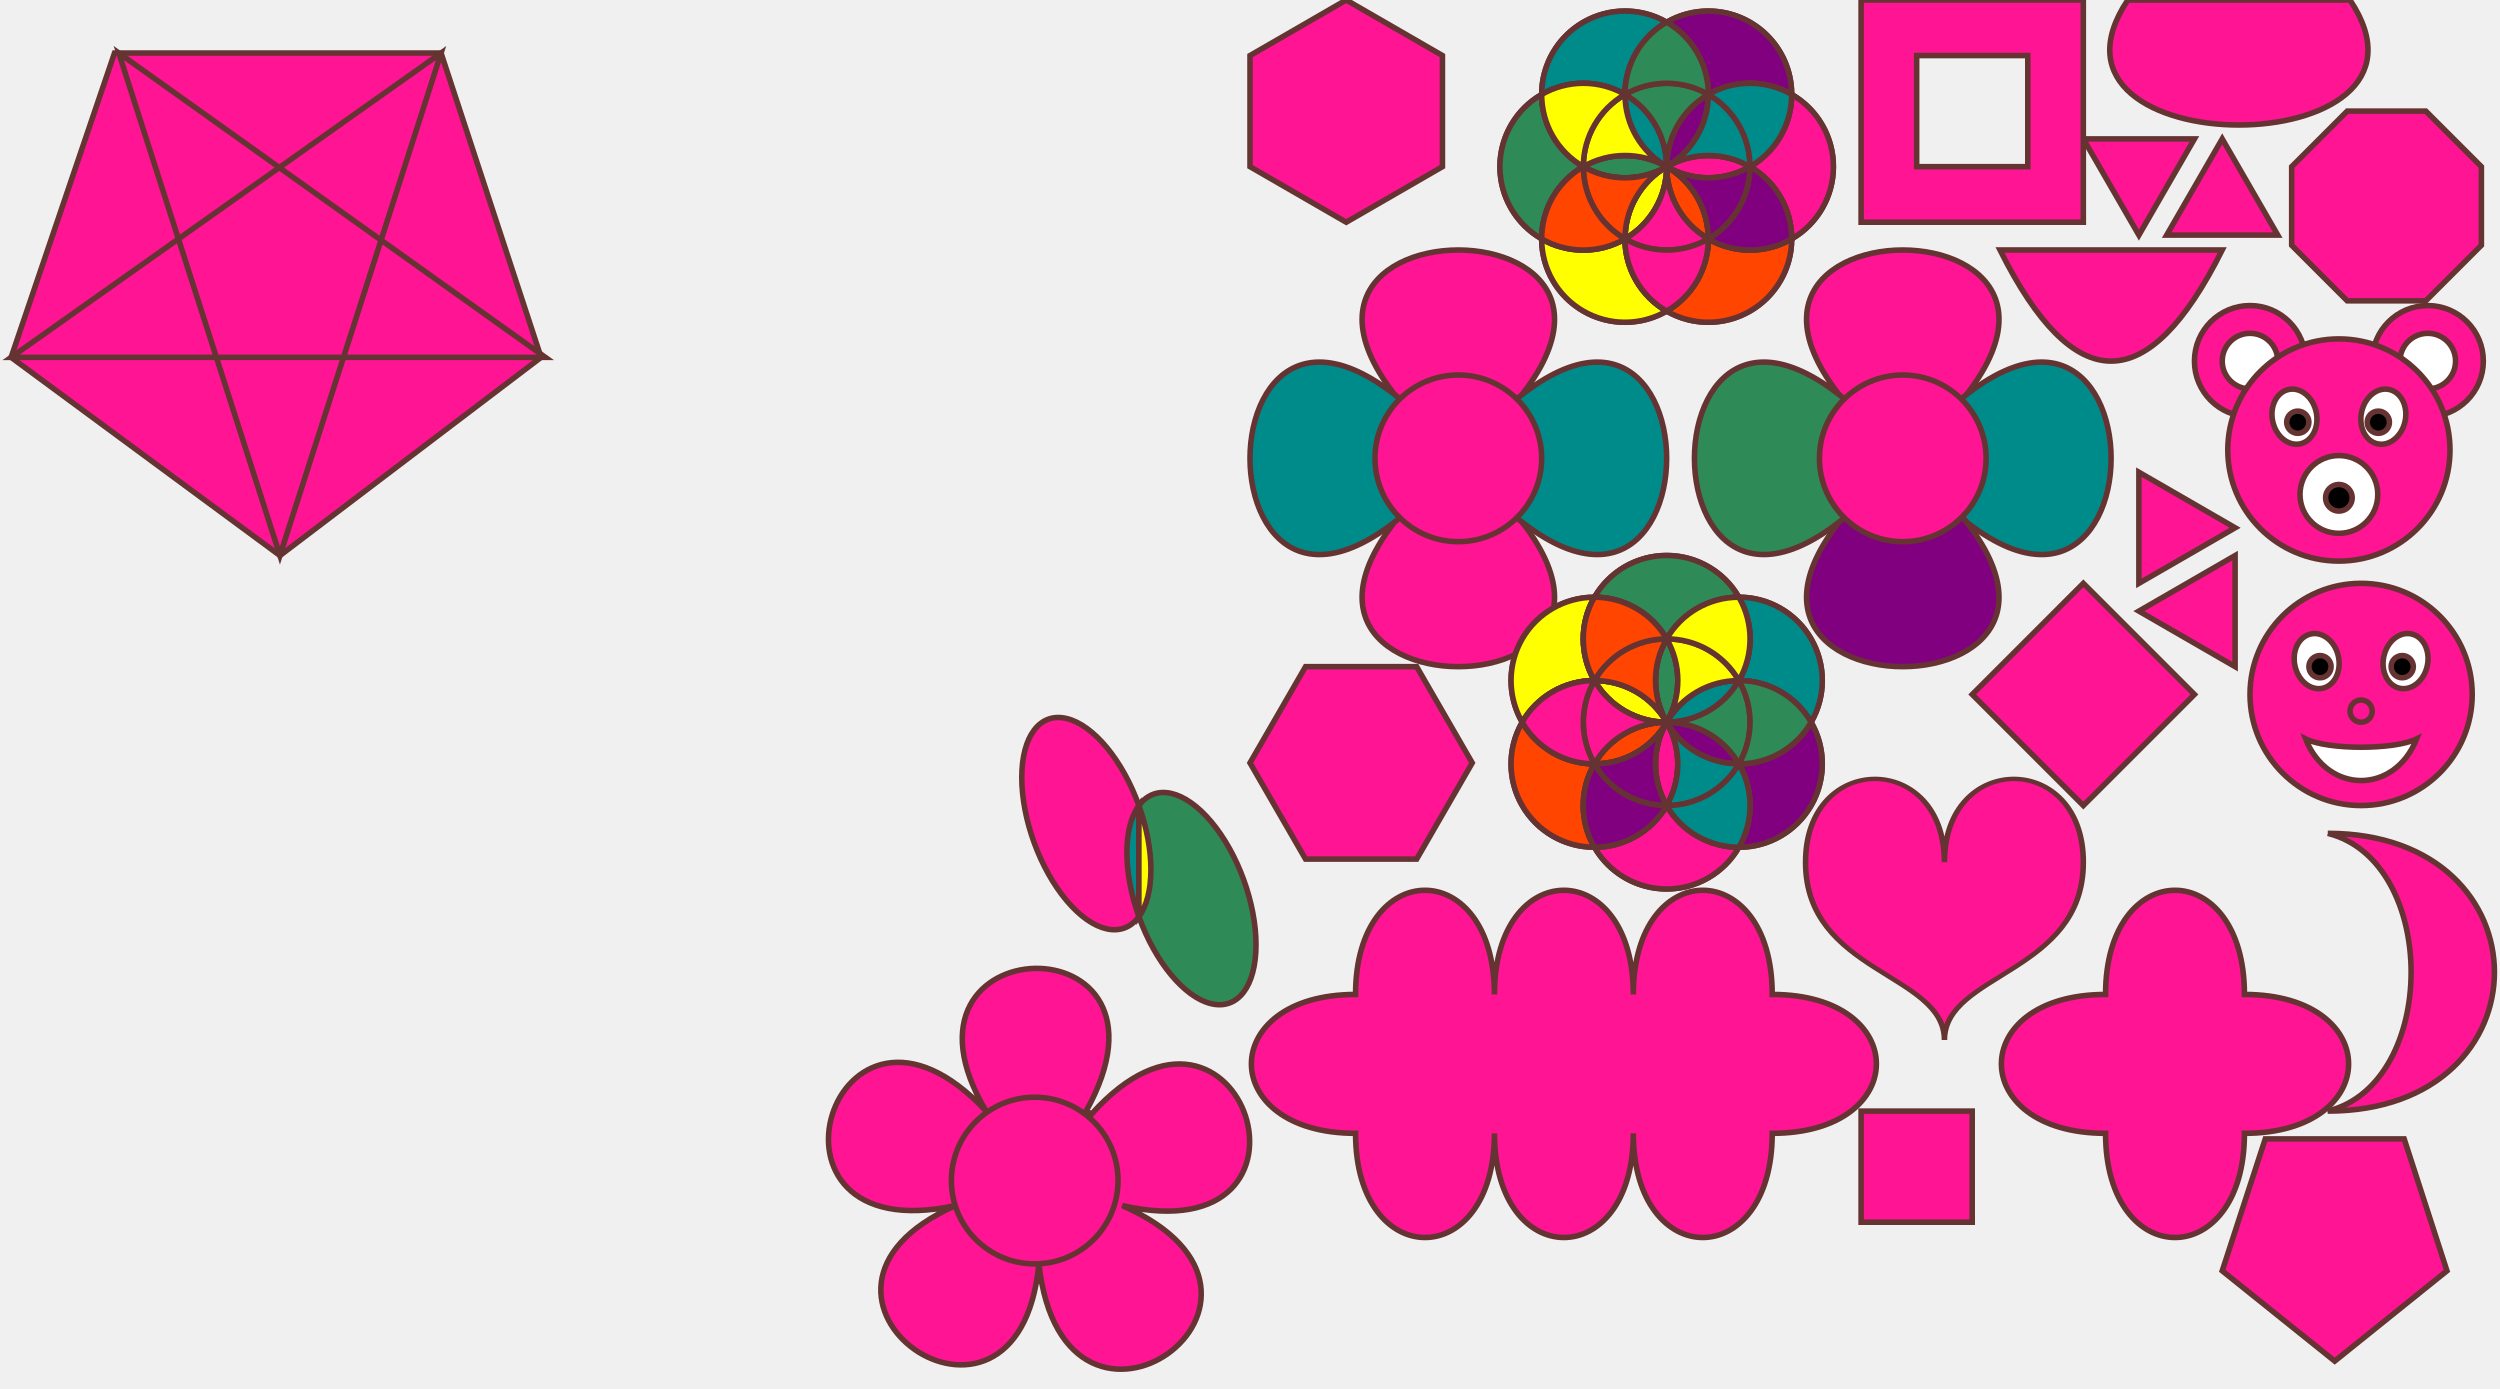
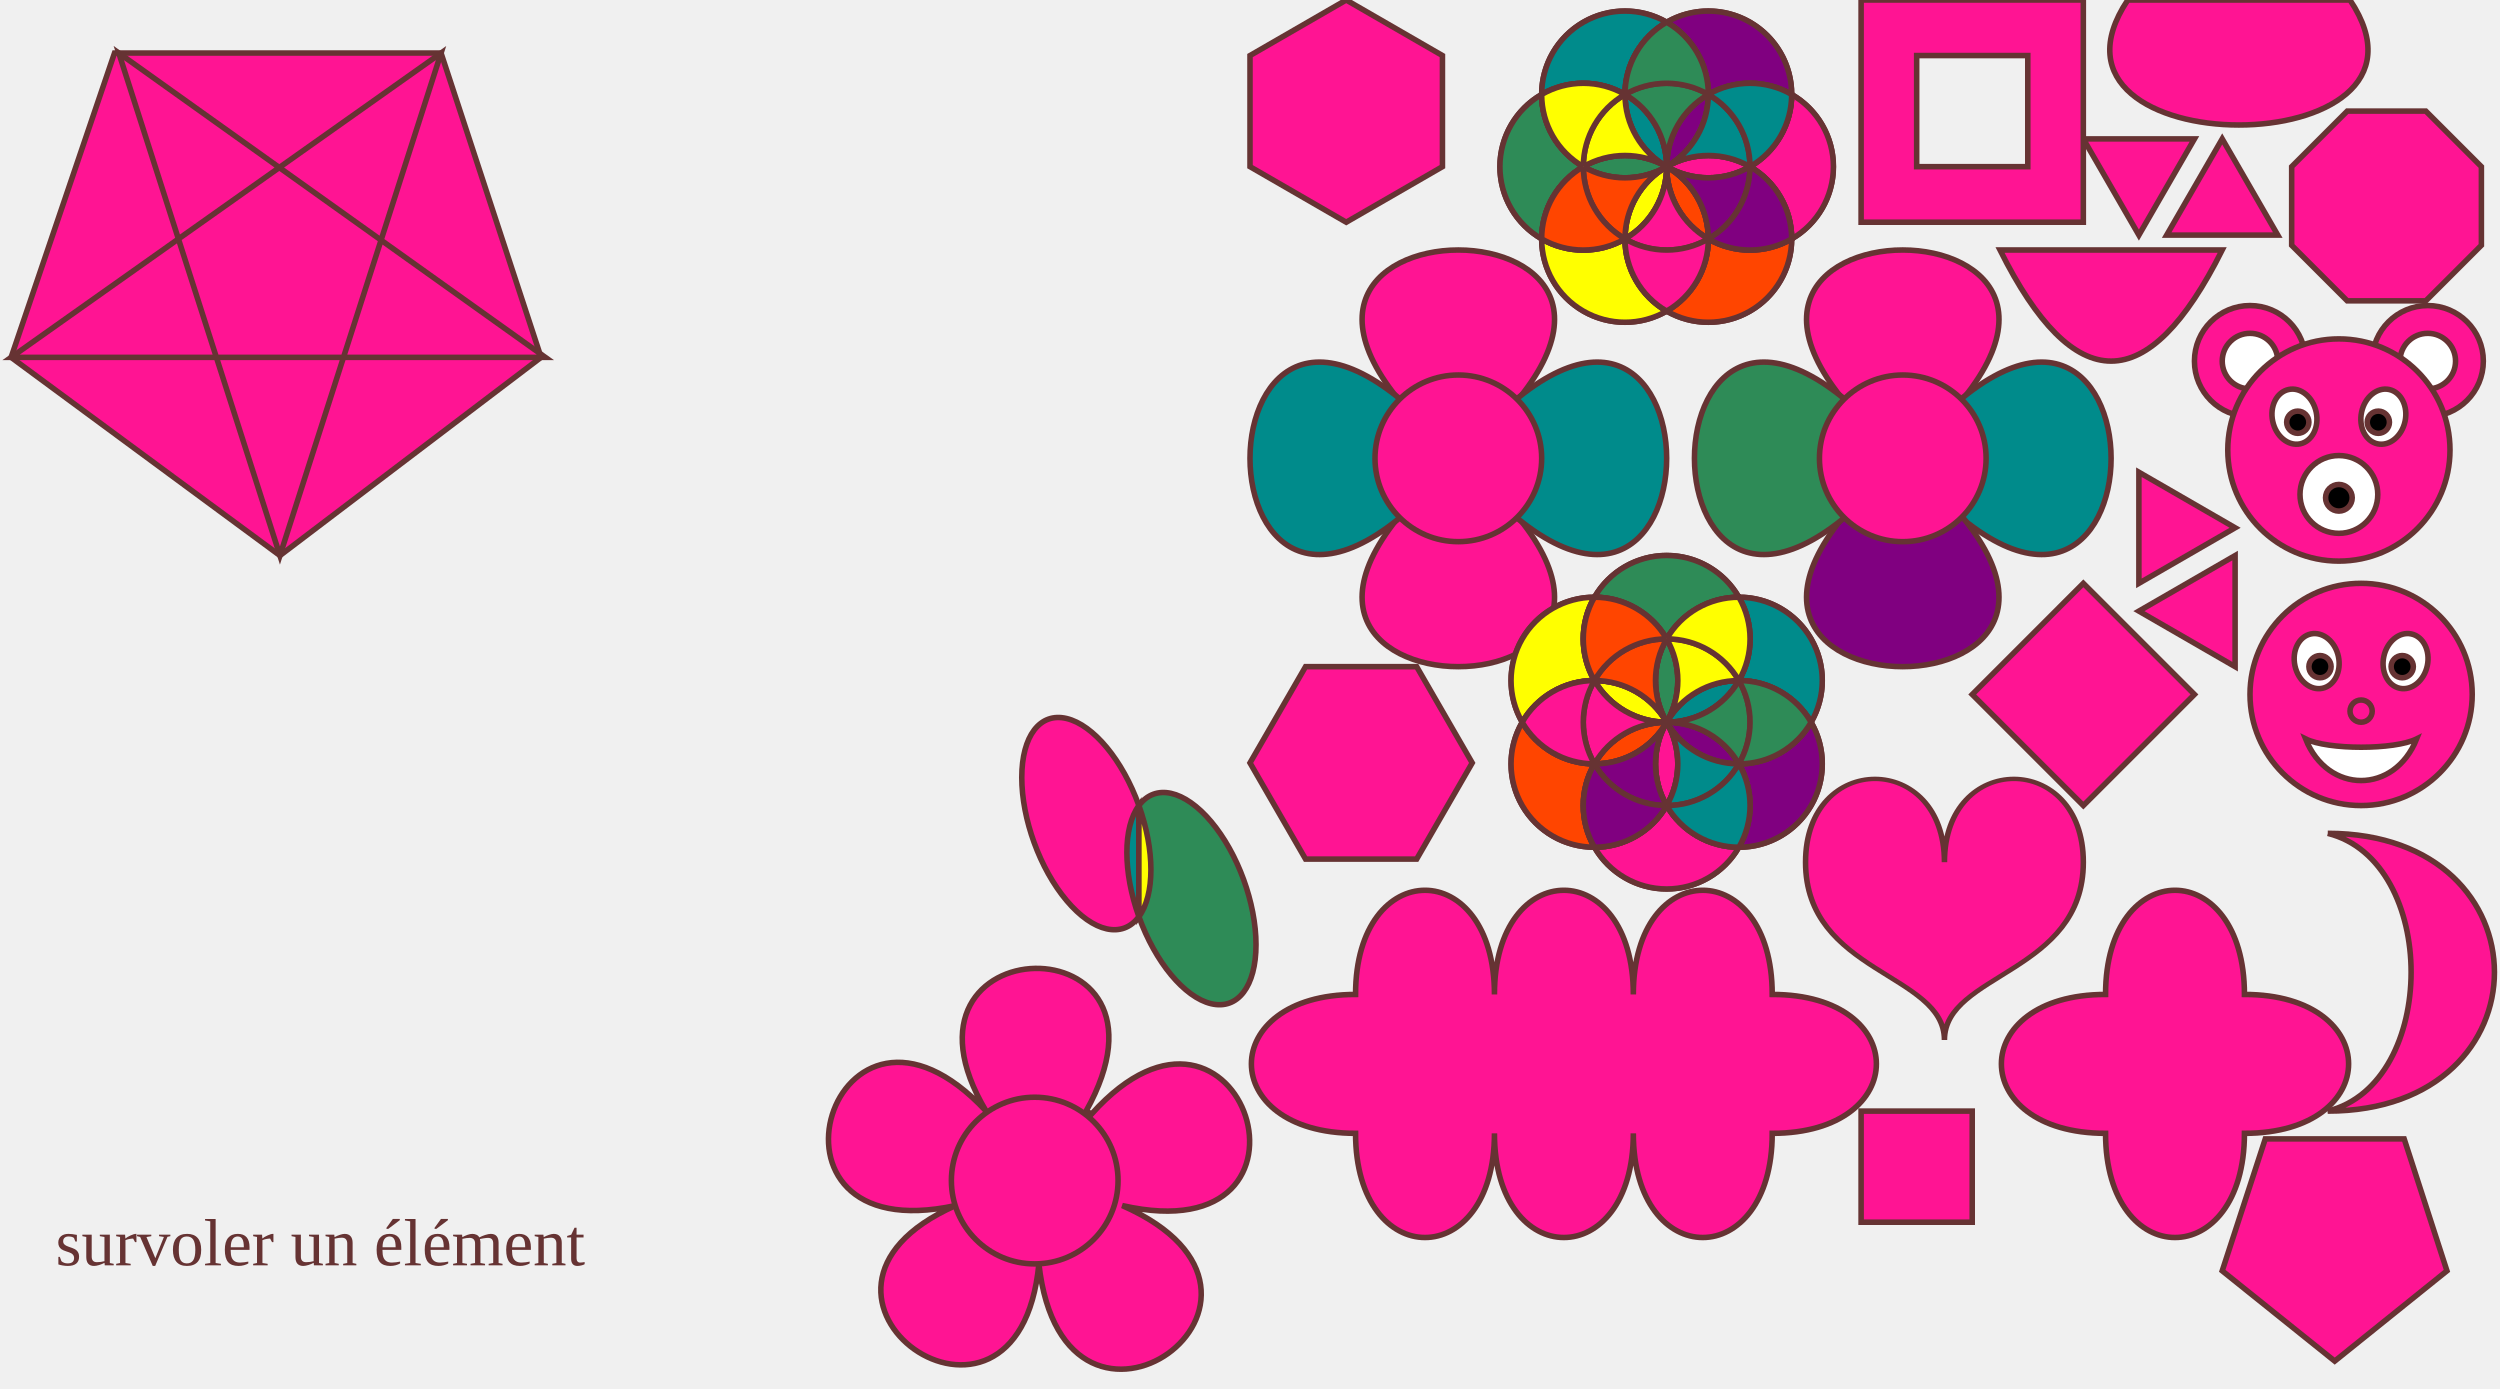
<svg xmlns="http://www.w3.org/2000/svg" xmlns:xlink="http://www.w3.org/1999/xlink" version="1.1" width="900" height="500" class="grid">
  <style type="text/css">
	/* défaut */
	* {
		fill: deeppink;
		stroke: #633;
		stroke-width: 2px;
	}
	old {
		transform-origin: center;
	}
	/* fleurs */
	.petal { fill: darkcyan; }
	.petal-bis { fill: purple; }
	.petal-ter { fill: seagreen; }
	polygon { fill: deeppink; }
	g { stroke: maroon; }
	/* les rosaces */
	.b { fill: orangered; }
	.c { fill: yellow; }
	.d { fill: seagreen; }
	.e { fill: darkcyan; }
	.f { fill: purple; }
	/* nounours */
	.oeil { fill: white; }
	.pupille { fill: black; }
+ 	/* afficher l'id */
+ 	text#message-id {
+ 		stroke: none;
+ 		fill: #633;
+ 		font-size: 2em;
+ 		text-anchor: start;
+ 		dominant-baseline: middle;
+ 	}
</style>
  <defs>
    <info name="root(2)" value="1.414" />
    <info name="root(3)" value="1.732" />
    <pattern id="motif-va" x="0" y="0" width="16" height="20" patternUnits="userSpaceOnUse">
      <path class="wood" d="m3,-10 c -5,3 -5,25 10,25 c 5,-3 5,-25 -10,-25 z" />
      <path class="wood" d="m3,10 c -5,3 -5,25 10,25 c 5,-3 5,-25 -10,-25 z" />
    </pattern>
    <pattern id="motif-vb" x="0" y="0" width="1" height="0.05" patternUnits="objectBoundingBox">
      <path d="m3,-7.5 c -5,2.5 -5,17.5 10,20 c 5,-2.5 5,-17.5 -10,-20 z" />
      <path d="m3,7.5 c -5,2.5 -5,17.5 10,20 c 5,-2.5 5,-17.5 -10,-20 z" />
    </pattern>
  </defs>
  <g id="nounours" transform="translate(790,110)">
    <circle r="20" cx="20" cy="20" id="oreille-ext-gh" />
    <circle r="10" cx="20" cy="20" class="oeil" id="oreille-int-gh" />
    <circle r="20" cx="84" cy="20" id="oreille-ext-dt" />
    <circle r="10" cx="84" cy="20" class="oeil" id="oreille-int-dt" />
    <circle r="40" cx="52" cy="52" id="tete" />
    <circle r="14" cx="52" cy="68" class="oeil" id="museau" />
    <circle r="4.8" cx="52" cy="69.2" class="pupille" id="truffe" />
    <ellipse rx="8" ry="10" cx="68" cy="40" transform="rotate(12,68,40)" class="oeil" id="oeil-dt" />
    <circle r="4" cx="66.2" cy="42" class="pupille" id="pupille-dt" />
    <ellipse rx="8" ry="10" cx="36" cy="40" transform="rotate(-12,36,40)" class="oeil" id="oeil-gh" />
    <circle r="4" cx="37.2" cy="42" class="pupille" id="pupille-gh" />
  </g>
  <g id="smiley" transform="translate(810,210)">
    <circle r="40" cx="40" cy="40" id="tete" />
    <ellipse rx="8" ry="10" cx="56" cy="28" transform="rotate(12,56,28)" class="oeil" id="oeil-dt" />
    <circle r="4" cx="54.8" cy="30" class="pupille" id="pupille-dt" />
    <ellipse rx="8" ry="10" cx="24" cy="28" transform="rotate(-12,24,28)" class="oeil" id="oeil-gh" />
    <circle r="4" cx="25.2" cy="30" class="pupille" id="pupille-gh" />
    <circle r="4" cx="40" cy="46" id="nez" />
    <path d="M20,56 c 8,20 32,20 40,0 c -8,4 -32,4 -40,0 z" id="bouche" class="oeil" />
  </g>
  <g id="flower-square-2p" transform="translate(450,90)">
    <path d="m 75,75 c 120,-100 -120,-100 0,0 c 120,100 -120,100 0,0" />
    <path d="m 75,75 c 100,-120 100,120 0,0 c -100,-120 -100,120 0,0" class="petal" />
    <circle r="30" cx="75" cy="75" />
  </g>
  <g id="flower-square-4p" transform="translate(610,90)">
    <path d="m 75,75 c 120,-100 -120,-100 0,0" />
    <path d="m 75,75 c 100,-120 100,120 0,0" class="petal" />
    <path d="m 75,75 c 120,100 -120,100 0,0" class="petal-bis" />
    <path d="m 75,75 c -100,-120 -100,120 0,0" class="petal-ter" />
    <circle r="30" cx="75" cy="75" />
  </g>
  <g id="flower-five" transform="translate(300,350)">
    <path id="petales" d="m 93,51 c 54,-60 90,51 11,33 75,33 -21,102 -30,21 -7.5,78 -102,11 -30,-21 -78,17 -44,-93 11,-34 -40,-67 75,-70 36,0 z" />
    <circle r="30" cx="72.5" cy="75" />
  </g>
  <g id="rosace" transform="translate(600,60)">
    <circle class="fond a" r="30" cx="30" cy="0" />
    <circle class="fond b" r="30" cx="15" cy="26" />
    <circle class="fond c" r="30" cx="-15" cy="26" />
    <circle class="fond d" r="30" cx="-30" cy="0" />
    <circle class="fond e" r="30" cx="-15" cy="-26" />
    <circle class="fond f" r="30" cx="15" cy="-26" />
    <circle class="cent a" r="30" cx="0" cy="0" />
    <path class="devt a" d="m 0,0  a 30,30 0 0,0 30,0  a 30,30 0 0,0 -30,0" />
    <path class="devt b" d="m 0,0  a 30,30 0 0,0 15,26  a 30,30 0 0,0 -15,-26" />
    <path class="devt c" d="m 0,0  a 30,30 0 0,0 -15,26 a 30,30 0 0,0 15,-26" />
    <path class="devt d" d="m 0,0  a 30,30 0 0,0 -30,0  a 30,30 0 0,0 30,0" />
    <path class="devt e" d="m 0,0  a 30,30 0 0,0 -15,-26 a 30,30 0 0,0 15,26" />
    <path class="devt f" d="m 0,0  a 30,30 0 0,0 15,-26 a 30,30 0 0,0 -15,26" />
    <path class="extr a" d="m 45,26  a 30,30 0 0,0 0,-52  a 30,30 0 0,1 -15,26 a 30,30 0 0,1 15,26" />
    <path class="extr b" d="m 0,52  a 30,30 0 0,0 45,-26 a 30,30 0 0,1 -30,0  a 30,30 0 0,1 -15,26" />
    <path class="extr c" d="m 0,52  a 30,30 0 0,1 -45,-26 a 30,30 0 0,0 30,0  a 30,30 0 0,0 15,26" />
    <path class="extr d" d="m -45,26 a 30,30 0 0,1 0,-52  a 30,30 0 0,0 15,26  a 30,30 0 0,0 -15,26" />
    <path class="extr e" d="m 0,-52  a 30,30 0 0,0 -45,26 a 30,30 0 0,1 30,0  a 30,30 0 0,1 15,-26" />
    <path class="extr f" d="m 0,-52  a 30,30 0 0,1 45,26  a 30,30 0 0,0 -30,0  a 30,30 0 0,0 -15,-26" />
    <path class="mili a" d="m 0,0  a 30,30 0 0,0 15,26  a 30,30 0 0,1 -15,26 a 30,30 0 0,1 -15,-26 a 30,30 0 0,0 15,-26" />
    <path class="mili b" d="m 0,0  a 30,30 0 0,1 -30,0  a 30,30 0 0,0 -15,26 a 30,30 0 0,0 30,0  a 30,30 0 0,1 15,-26" />
    <path class="mili c" d="m 0,0  a 30,30 0 0,0 -30,0  a 30,30 0 0,1 -15,-26 a 30,30 0 0,1 30,0  a 30,30 0 0,0 15,26" />
    <path class="mili d" d="m 0,0  a 30,30 0 0,1 15,-26 a 30,30 0 0,0 -15,-26 a 30,30 0 0,0 -15,26 a 30,30 0 0,1 15,26" />
    <path class="mili e" d="m 0,0  a 30,30 0 0,1 30,0  a 30,30 0 0,0 15,-26 a 30,30 0 0,0 -30,0  a 30,30 0 0,1 -15,26" />
    <path class="mili f" d="m 0,0  a 30,30 0 0,0 30,0  a 30,30 0 0,1 15,26  a 30,30 0 0,1 -30,0  a 30,30 0 0,0 -15,-26" />
    <path class="milic a" d="m 0,0  a 30,30 0 0,0 15,26  a 30,30 0 0,1 -30,0  a 30,30 0 0,0 15,-26" />
    <path class="milic b" d="m 0,0  a 30,30 0 0,1 -30,0  a 30,30 0 0,0 15,26  a 30,30 0 0,1 15,-26" />
    <path class="milic c" d="m 0,0  a 30,30 0 0,0 -30,0  a 30,30 0 0,1 15,-26 a 30,30 0 0,0 15,26" />
    <path class="milic d" d="m 0,0  a 30,30 0 0,1 15,-26 a 30,30 0 0,0 -30,0  a 30,30 0 0,1 15,26" />
    <path class="milic e" d="m 0,0  a 30,30 0 0,1 30,0  a 30,30 0 0,0 -15,-26 a 30,30 0 0,1 -15,26" />
    <path class="milic f" d="m 0,0  a 30,30 0 0,0 30,0  a 30,30 0 0,1 -15,26 a 30,30 0 0,0 -15,-26" />
    <path class="milip a" d="m 0,52  a 30,30 0 0,0 15,-26 a 30,30 0 0,1 -30,0  a 30,30 0 0,0 15,26" />
    <path class="milip b" d="m -30,0 a 30,30 0 0,0 15,26  a 30,30 0 0,1 -30,0  a 30,30 0 0,1 15,-26" />
    <path class="milip c" d="m -30,0 a 30,30 0 0,1 15,-26 a 30,30 0 0,0 -30,0  a 30,30 0 0,0 15,26" />
    <path class="milip d" d="m 0,-52 a 30,30 0 0,1 15,26  a 30,30 0 0,0 -30,0  a 30,30 0 0,1 15,-26" />
    <path class="milip e" d="m 30,0  a 30,30 0 0,0 15,-26 a 30,30 0 0,0 -30,0  a 30,30 0 0,1 15,26" />
    <path class="milip f" d="m 30,0  a 30,30 0 0,1 15,26  a 30,30 0 0,1 -30,0  a 30,30 0 0,0 15,-26" />
  </g>
  <use id="rosace-verticale" xlink:href="#rosace" transform="rotate(90,600,60)" x="200" />
  <polygon id="hexagon-verticlal" points="0,20 0,60 34.64,80 69.28,60 69.28,20 34.64,0" transform="translate(450,0)" />
  <polygon id="hexagon-horizontal" points="20,0 60,0 80,34.64 60,69.28 20,69.28 0,34.64" transform="translate(450,240)" />
  <polygon id="trisocele-haut" points="0,0 40,0 20,34.64" transform="translate(750,50)" />
  <polygon id="trisocele-bas" points="0,34.64 40,34.64 20,0" transform="translate(780,50)" />
  <polygon id="trisocele-droit" points="0,0 0,40 34.64,20" transform="translate(770,170)" />
  <polygon id="trisocele-gauche" points="34.64,0 34.64,40 0,20" transform="translate(770,200)" />
  <polygon id="octogon" points="20,0 48.3,0 68.3,20 68.3,48.3 48.3,68.3 20,68.3 0,48.3 0,20" transform="translate(825,40)" />
  <polygon id="pentagon" points="0,47.5 15.5,0 65.5,0 80.9,47.5 40.5,80" transform="translate(800,410)" />
  <path id="pentagon-path" d="m 4,128.648 l 37.221,-109.549 l 117.557,0 l 36,109.549 l -94,71.352 z" />
  <path id="pentagram-path" d="m 4,128.648 l 154.778,-109.549 l -58,180.901 l -58,-180.901 l 153.557,109.549 z" />
  <path id="heart" d="m0,38 c 0,50 50,50 50,80 c 0,-30 50,-30 50,-80 c 0,-50 -50,-50 -50,0 c 0,-50 -50,-50 -50,0 z" transform="scale(1,0.8) translate(650,350)" />
  <path id="cloud-cross" d="M 38,88 c 0,50 50,50 50,0 c 50,0 50,-50 0,-50 c 0,-50 -50,-50 -50,0 c -50,0 -50,50 0,50 z" transform="translate(720,320)" />
  <path id="cloud" d="M 38,88 c 0,50 50,50 50,0 c 0,50 50,50 50,0 c 0,50 50,50 50,0 c 50,0 50,-50 0,-50 c 0,-50 -50,-50 -50,0 c 0,-50 -50,-50 -50,0 c 0,-50 -50,-50 -50,0 c -50,0 -50,50 0,50 z" transform="translate(450,320)" />
-   <path id="path-line-simple" d="m0,0 h40 v40 h-40 z" transform="translate(670,400)" />
-   <path id="path-line-coord" d="m40,0 l40,40 l-40,40 l-40,-40 z" transform="translate(710,210)" />
-   <path id="path-curve-quadratic" d="m0,0 q 40,80 80,0 z" transform="translate(720,90)" />
-   <path id="path-curve-bezier" d="m6,0 c -40,60 120,60 80,0 z" transform="translate(760,0)" />
-   <path id="path-hole" fill-rule="evenodd" d="m220,0 h80 v80 h-80 z m20,20 h40 v40 h-40 z" transform="translate(450,0)" />
+   <path id="line-simple" d="m0,0 h40 v40 h-40 z" transform="translate(670,400)" />
+   <path id="line-coord" d="m40,0 l40,40 l-40,40 l-40,-40 z" transform="translate(710,210)" />
+   <path id="curve-quadratic" d="m0,0 q 40,80 80,0 z" transform="translate(720,90)" />
+   <path id="curve-bezier" d="m6,0 c -40,60 120,60 80,0 z" transform="translate(760,0)" />
+   <path id="hole" fill-rule="evenodd" d="m220,0 h80 v80 h-80 z m20,20 h40 v40 h-40 z" transform="translate(450,0)" />
  <path id="moon" d="m 0,0 c 80,0 80,100 0,100 c 40,-10 40,-90 0,-100" transform="translate(838,300)" />
-   <g class="path-arc" transform="translate(360,250)">
+   <g id="arc" transform="translate(360,250)">
    <path d="m 50,40 a 20,40 -20 1,0 0,40 z" />
    <path d="m 50,40 a 20,40 -20 1,1 0,40 z" class="d" />
    <path d="m 50,40 a 20,40 -20 0,0 0,40 z" class="e" />
    <path d="m 50,40 a 20,40 -20 0,1 0,40 z" class="c" />
  </g>
+   <text id="message-id" x="20" y="450">survoler un élément</text>
</svg>
